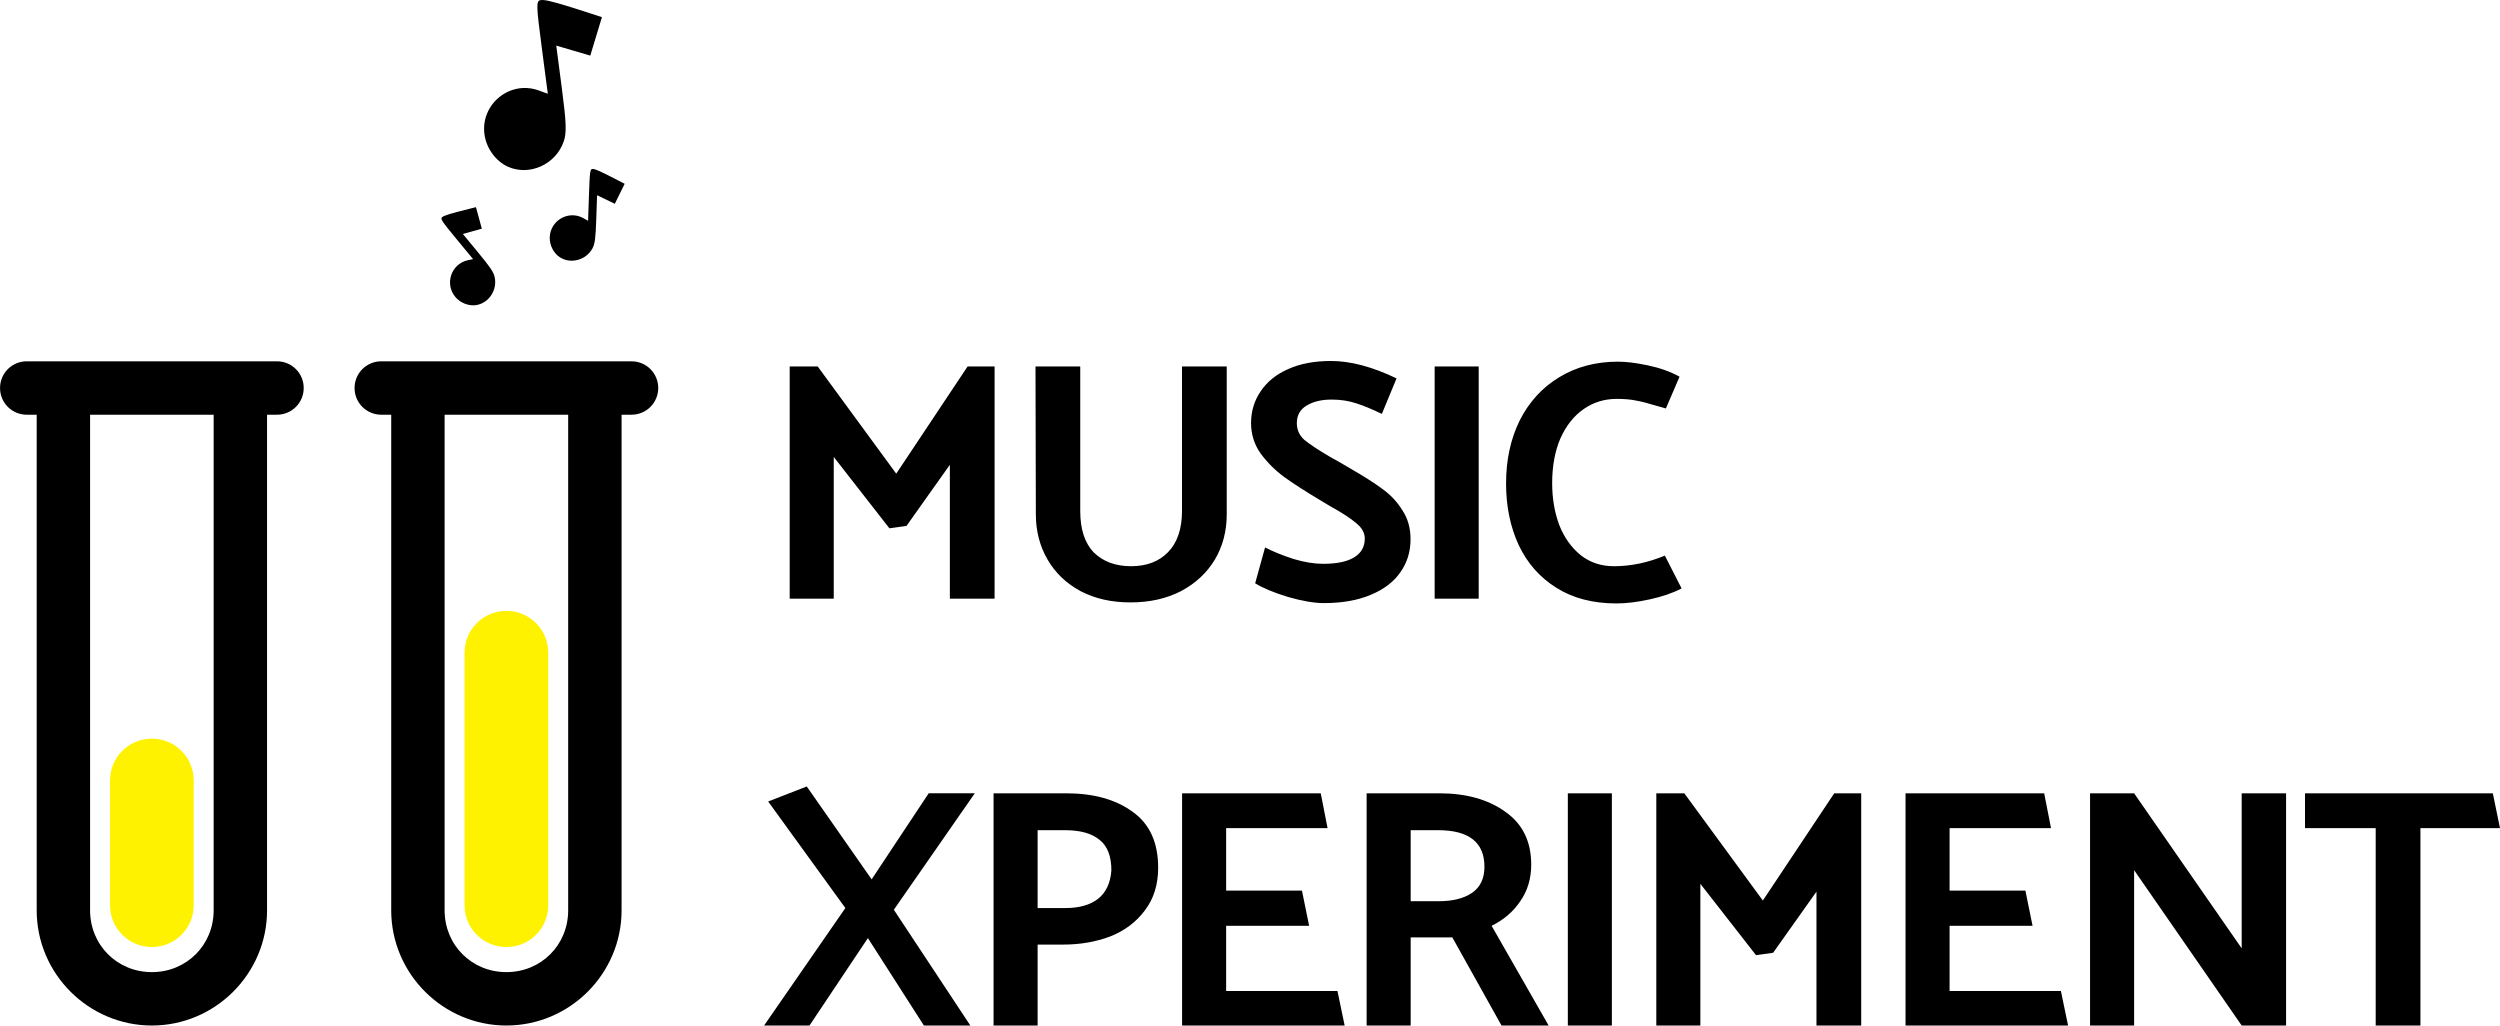
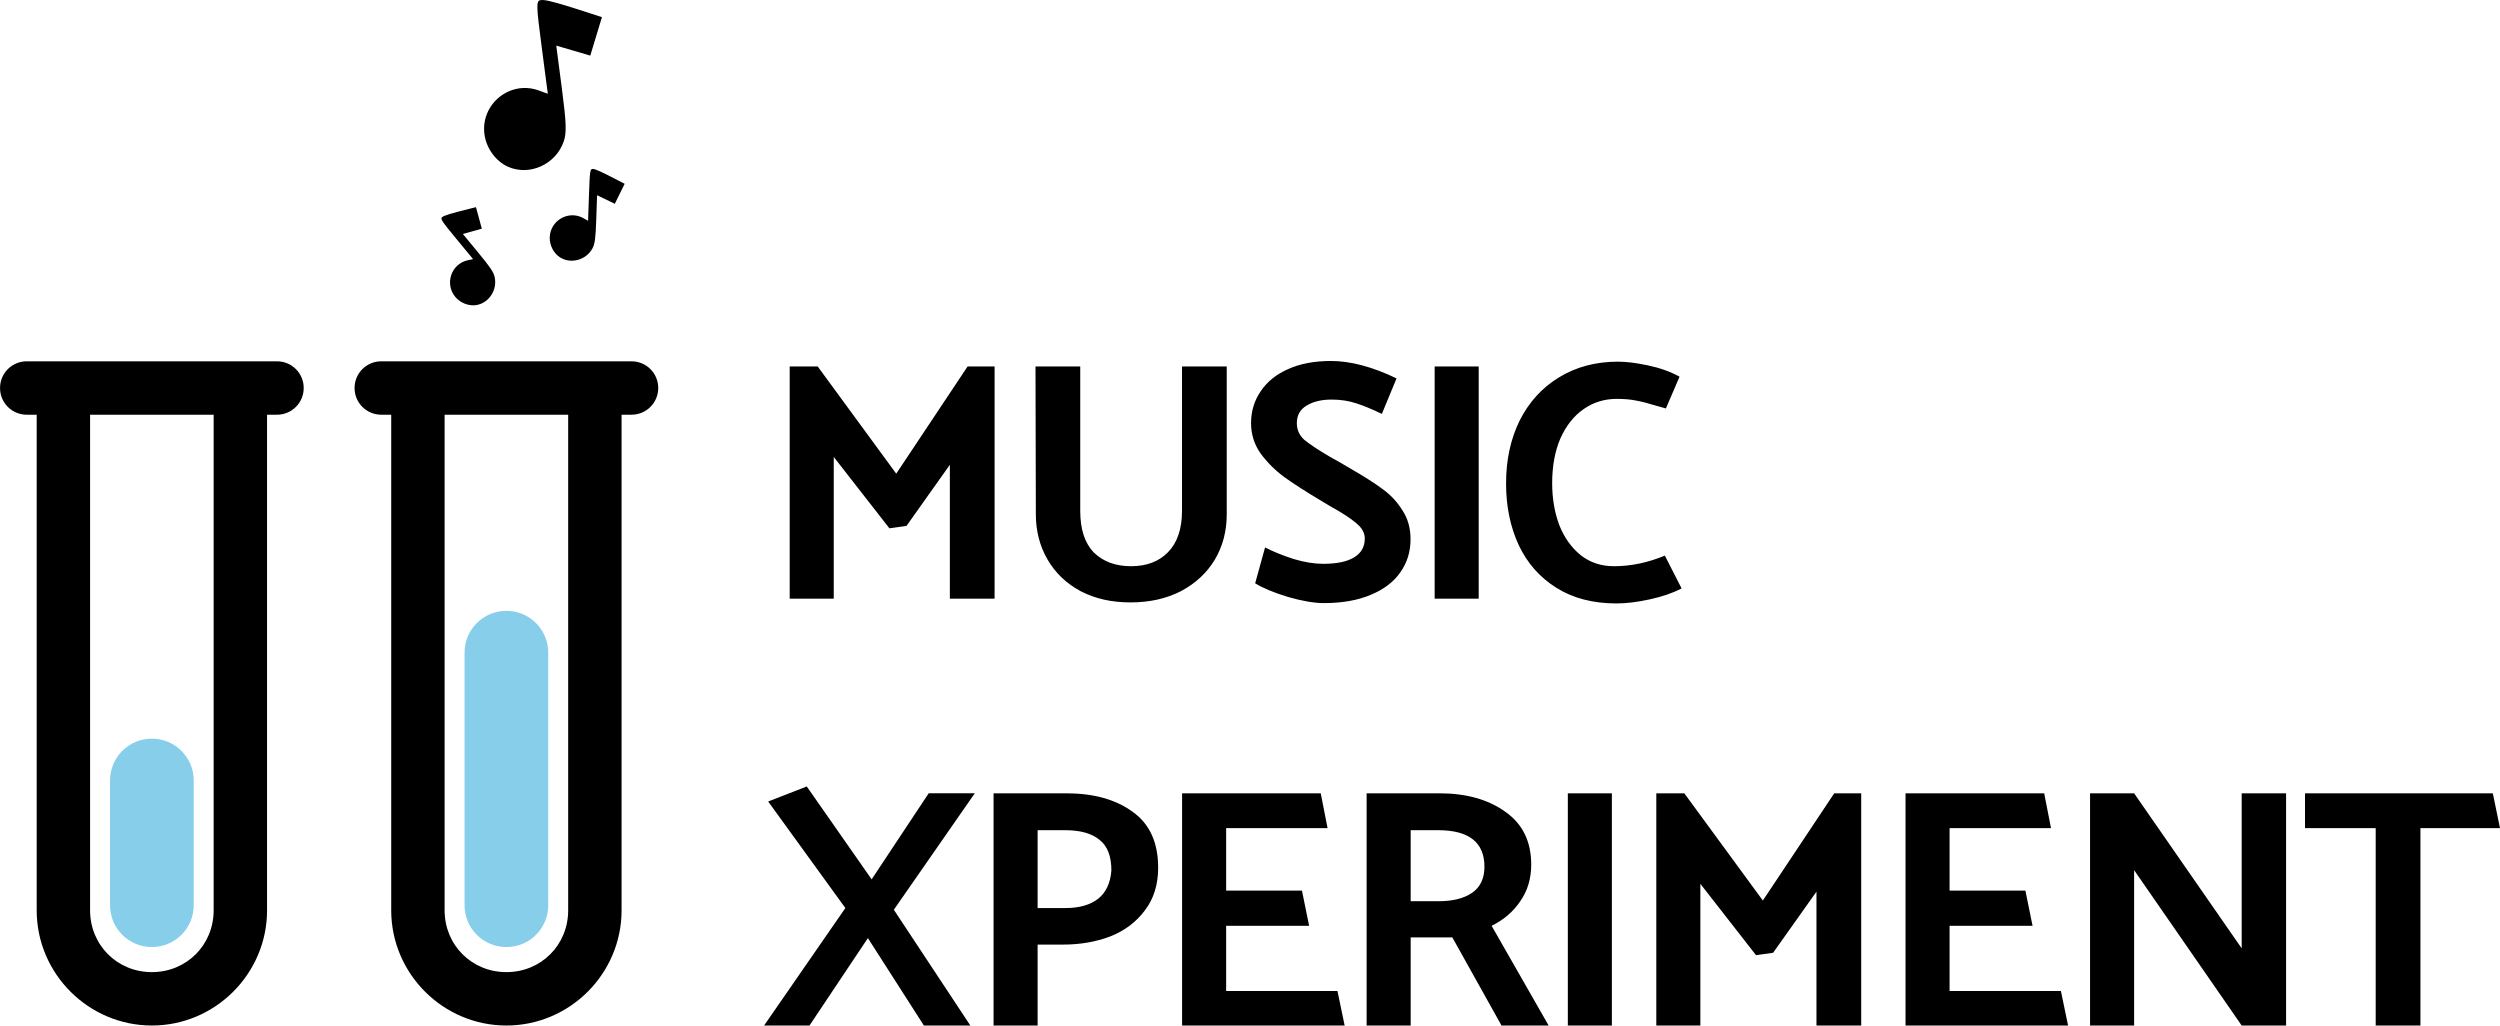
<svg xmlns="http://www.w3.org/2000/svg" width="112.136" height="46" viewBox="0 0 29.669 12.171" version="1.1" id="svg4838">
  <defs id="defs4832" />
  <g id="layer1" transform="translate(0,-284.8292)">
    <g transform="matrix(0.1267428,0,0,0.1267428,70.93082,274.9516)" id="g4818">
      <g id="text4545-2-0" style="font-style:normal;font-variant:normal;font-weight:normal;font-stretch:normal;font-size:31.976px;line-height:1.25;font-family:Catamaran;-inkscape-font-specification:Catamaran;letter-spacing:0px;word-spacing:0px;fill:#000000;fill-opacity:1;stroke:none;stroke-width:0.799" aria-label="MUSIC XPERIMENT">
        <path id="path4776" transform="scale(0.2645833)" d="m -1923.031,294.561 c -0.291,-0.016 -0.534,-0.008 -0.744,0.019 -1.72,0.225 -1.698,1.494 0.293,16.697 l 2.154,16.453 -3.234,-1.17 c -10.145,-3.669 -20.595,4.795 -19.188,15.541 0.643,4.908 4.03,9.557 8.365,11.479 7.583,3.362 16.856,-0.835 19.668,-8.904 1.083,-3.108 0.965,-6.582 -0.646,-18.896 l -1.975,-15.088 6.021,1.771 6.019,1.771 2.062,-6.803 2.062,-6.805 -3.949,-1.285 c -10.546,-3.432 -14.87,-4.672 -16.91,-4.781 z m 17.629,59.775 c -0.962,-0.033 -1.065,0.665 -1.355,9.166 l -0.315,9.199 -1.664,-0.934 c -5.219,-2.929 -11.705,0.755 -11.91,6.764 -0.094,2.744 1.337,5.596 3.535,7.041 3.845,2.528 9.301,1.073 11.572,-3.088 0.875,-1.603 1.125,-3.514 1.361,-10.4 l 0.289,-8.436 3.135,1.516 3.135,1.516 1.746,-3.537 1.746,-3.535 -2.045,-1.062 c -6.24,-3.241 -8.292,-4.179 -9.23,-4.209 z m -41.35,13.533 -2.234,0.559 c -6.822,1.704 -8.979,2.362 -9.703,2.959 -0.742,0.612 -0.358,1.204 5.055,7.766 l 5.857,7.102 -1.865,0.402 c -5.85,1.262 -8.271,8.317 -4.445,12.955 1.747,2.118 4.708,3.306 7.312,2.934 4.556,-0.652 7.679,-5.357 6.625,-9.979 -0.406,-1.78 -1.484,-3.378 -5.867,-8.693 l -5.371,-6.512 3.352,-0.939 3.353,-0.939 -1.033,-3.807 z m 302.588,54.438 c -5.882,0 -10.956,0.967 -15.226,2.9 -4.19,1.853 -7.414,4.472 -9.67,7.855 -2.256,3.303 -3.383,7.051 -3.383,11.24 0,3.948 1.127,7.533 3.383,10.756 2.337,3.142 5.077,5.882 8.219,8.219 3.223,2.337 7.533,5.115 12.932,8.338 l 3.625,2.176 c 4.109,2.256 7.131,4.23 9.065,5.922 2.014,1.611 3.022,3.423 3.022,5.438 0,2.901 -1.248,5.118 -3.746,6.648 -2.498,1.531 -6.164,2.295 -10.998,2.295 -3.142,0 -6.606,-0.563 -10.393,-1.691 -3.787,-1.209 -7.171,-2.579 -10.152,-4.109 l -3.506,12.689 c 2.739,1.692 6.608,3.305 11.604,4.836 5.076,1.45 9.306,2.174 12.689,2.174 6.446,0 11.964,-0.967 16.557,-2.9 4.673,-1.934 8.179,-4.593 10.516,-7.977 2.417,-3.384 3.625,-7.291 3.625,-11.723 0,-3.948 -0.967,-7.371 -2.9,-10.271 -1.853,-2.981 -4.19,-5.48 -7.01,-7.494 -2.82,-2.095 -6.608,-4.513 -11.361,-7.252 l -3.504,-2.053 -3.867,-2.176 c -4.109,-2.417 -7.09,-4.391 -8.943,-5.922 -1.773,-1.611 -2.658,-3.585 -2.658,-5.922 0,-2.739 1.127,-4.794 3.383,-6.164 2.337,-1.45 5.318,-2.176 8.943,-2.176 3.142,0 6.042,0.444 8.701,1.33 2.739,0.886 5.761,2.135 9.065,3.746 l 5.197,-12.568 c -8.54,-4.109 -16.276,-6.164 -23.205,-6.164 z m -461.574,0.117 c -5.235,0 -9.449,4.215 -9.449,9.449 0,5.235 4.215,9.449 9.449,9.449 h 3.523 v 87.855 0 87.553 c 0,22.42 18.344,40.762 40.764,40.762 22.419,0 40.764,-18.342 40.764,-40.762 v -84.082 -3.471 -87.855 h 3.522 c 5.235,0 9.449,-4.215 9.449,-9.449 0,-5.235 -4.215,-9.449 -9.449,-9.449 h -12.971 -62.629 z m 125.469,0 c -5.235,0 -9.449,4.215 -9.449,9.449 0,5.235 4.215,9.449 9.449,9.449 h 3.523 v 87.855 0 87.553 c 0,22.42 18.344,40.762 40.764,40.762 22.42,0 40.764,-18.342 40.764,-40.762 v -84.082 -3.471 -87.855 h 3.522 c 5.235,0 9.449,-4.215 9.449,-9.449 0,-5.235 -4.215,-9.449 -9.449,-9.449 h -12.971 -62.629 z m 437.715,0.125 c -7.896,0 -14.865,1.852 -20.908,5.559 -5.962,3.626 -10.595,8.702 -13.898,15.229 -3.223,6.526 -4.834,13.978 -4.834,22.357 0,8.057 1.49,15.308 4.471,21.754 2.981,6.365 7.413,11.401 13.295,15.107 5.882,3.706 12.971,5.559 21.27,5.559 3.545,0 7.493,-0.482 11.844,-1.449 4.431,-0.967 8.179,-2.256 11.24,-3.867 l -5.922,-11.604 c -6.043,2.498 -12.046,3.748 -18.008,3.748 -4.512,0 -8.419,-1.291 -11.723,-3.869 -3.303,-2.659 -5.841,-6.203 -7.613,-10.635 -1.692,-4.512 -2.539,-9.467 -2.539,-14.865 0,-6.043 0.967,-11.32 2.9,-15.832 2.014,-4.512 4.754,-7.975 8.219,-10.393 3.465,-2.417 7.372,-3.627 11.723,-3.627 2.739,0 5.036,0.203 6.889,0.605 1.853,0.322 4.352,0.967 7.494,1.934 l 3.019,0.846 4.836,-11.24 c -3.223,-1.773 -6.929,-3.102 -11.119,-3.988 -4.19,-0.886 -7.734,-1.328 -10.635,-1.328 z m -293.17,1.691 v 82.182 h 15.592 v -50.154 l 19.699,25.258 6.043,-0.846 15.348,-21.633 v 47.375 h 15.832 v -82.182 h -9.547 l -25.26,37.949 -27.797,-37.949 z m 86.994,0 0.121,52.33 c 0,5.882 1.37,11.199 4.109,15.953 2.739,4.754 6.647,8.501 11.723,11.24 5.076,2.659 10.957,3.988 17.645,3.988 6.768,0 12.73,-1.329 17.887,-3.988 5.157,-2.739 9.145,-6.446 11.965,-11.119 2.82,-4.754 4.23,-10.112 4.23,-16.074 v -52.33 h -15.832 v 51.121 c 0,6.365 -1.652,11.241 -4.955,14.625 -3.223,3.303 -7.574,4.955 -13.053,4.955 -5.479,0 -9.87,-1.613 -13.174,-4.836 -3.223,-3.303 -4.834,-8.218 -4.834,-14.744 v -51.121 z m 141.262,0 v 82.182 h 15.59 v -82.182 z m -475.85,17.082 h 43.73 v 87.855 2.857 84.695 c 0,12.277 -9.588,21.865 -21.865,21.865 -12.277,0 -21.865,-9.588 -21.865,-21.865 v -84.695 -2.857 z m 125.469,0 h 43.73 v 87.855 2.857 84.695 c 0,12.277 -9.588,21.865 -21.865,21.865 -12.277,0 -21.865,-9.588 -21.865,-21.865 v -84.695 -2.857 z m 128.168,131.57 -13.656,5.318 27.314,37.705 -28.764,41.576 h 16.072 l 20.668,-30.939 19.82,30.939 h 16.436 l -27.072,-40.971 28.643,-41.213 h -16.314 l -20.184,30.457 z m 66.109,2.416 v 82.184 h 15.59 v -28.645 h 9.064 c 6.043,0 11.602,-0.967 16.678,-2.9 5.076,-2.014 9.145,-5.075 12.207,-9.184 3.142,-4.109 4.713,-9.145 4.713,-15.107 0,-8.943 -3.022,-15.55 -9.065,-19.82 -5.962,-4.351 -13.777,-6.527 -23.445,-6.527 z m 66.721,0 v 82.184 h 57.527 l -2.537,-12.207 h -39.398 v -23.084 h 29.367 l -2.537,-12.447 h -26.83 v -22.117 h 35.893 l -2.416,-12.328 z m 65.307,0 v 82.184 h 15.59 v -31.182 h 14.744 l 17.404,31.182 h 16.678 l -20.184,-35.291 c 4.27,-2.095 7.655,-4.995 10.152,-8.701 2.578,-3.706 3.867,-8.017 3.867,-12.932 0,-8.218 -3.062,-14.462 -9.185,-18.732 -6.043,-4.351 -13.817,-6.527 -23.324,-6.527 z m 71.207,0 v 82.184 h 15.59 v -82.184 z m 31.314,0 v 82.184 h 15.59 v -50.156 l 19.699,25.26 6.043,-0.848 15.35,-21.633 v 47.377 h 15.832 v -82.184 h -9.547 l -25.26,37.949 -27.797,-37.949 z m 88.203,0 v 82.184 h 57.525 l -2.537,-12.207 h -39.398 v -23.084 h 29.367 l -2.537,-12.447 h -26.83 v -22.117 h 35.895 l -2.418,-12.328 z m 65.305,0 v 82.184 h 15.59 v -54.99 l 38.07,54.99 h 15.711 v -82.184 h -15.711 v 54.869 l -38.07,-54.869 z m 76.07,0 v 12.328 h 25.016 v 69.855 h 15.832 v -69.855 h 28.16 l -2.539,-12.328 z m -448.537,13.053 h 9.668 c 5.398,0 9.468,1.129 12.207,3.385 2.82,2.175 4.23,5.801 4.23,10.877 -0.322,4.431 -1.895,7.775 -4.715,10.031 -2.82,2.175 -6.646,3.262 -11.48,3.262 h -9.91 z m 132.027,0 h 9.668 c 10.957,0 16.438,4.311 16.438,12.932 0,4.19 -1.492,7.292 -4.473,9.307 -2.901,1.934 -6.808,2.9 -11.723,2.9 h -9.91 z" style="font-style:normal;font-variant:normal;font-weight:bold;font-stretch:normal;font-family:Catamaran;-inkscape-font-specification:'Catamaran Bold';letter-spacing:-1.27px;stroke-width:3.021" />
      </g>
-       <path id="rect3693-5-1-0-6-9-0-7" transform="scale(0.2645833)" d="m -1935.984,510.74 c -8.204,0 -14.809,6.603 -14.809,14.807 v 89.363 c 0,8.204 6.605,14.807 14.809,14.807 8.204,0 14.809,-6.603 14.809,-14.807 v -89.363 c 0,-8.204 -6.605,-14.807 -14.809,-14.807 z m -125.469,45.23 c -8.204,0 -14.809,6.604 -14.809,14.809 v 44.129 c 0,8.204 6.604,14.809 14.809,14.809 8.204,0 14.809,-6.604 14.809,-14.809 v -44.129 c 0,-8.204 -6.604,-14.809 -14.809,-14.809 z" style="fill:#fff200;fill-opacity:1;stroke:none;stroke-width:8.936;stroke-linecap:round;stroke-linejoin:round;stroke-miterlimit:4;stroke-dasharray:none;stroke-opacity:1" />
+       <path id="rect3693-5-1-0-6-9-0-7" transform="scale(0.2645833)" d="m -1935.984,510.74 c -8.204,0 -14.809,6.603 -14.809,14.807 v 89.363 c 0,8.204 6.605,14.807 14.809,14.807 8.204,0 14.809,-6.603 14.809,-14.807 v -89.363 c 0,-8.204 -6.605,-14.807 -14.809,-14.807 z m -125.469,45.23 c -8.204,0 -14.809,6.604 -14.809,14.809 v 44.129 c 0,8.204 6.604,14.809 14.809,14.809 8.204,0 14.809,-6.604 14.809,-14.809 v -44.129 c 0,-8.204 -6.604,-14.809 -14.809,-14.809 z" style="fill:#87ceeb;fill-opacity:1;stroke:none;stroke-width:8.936;stroke-linecap:round;stroke-linejoin:round;stroke-miterlimit:4;stroke-dasharray:none;stroke-opacity:1" />
    </g>
  </g>
</svg>
